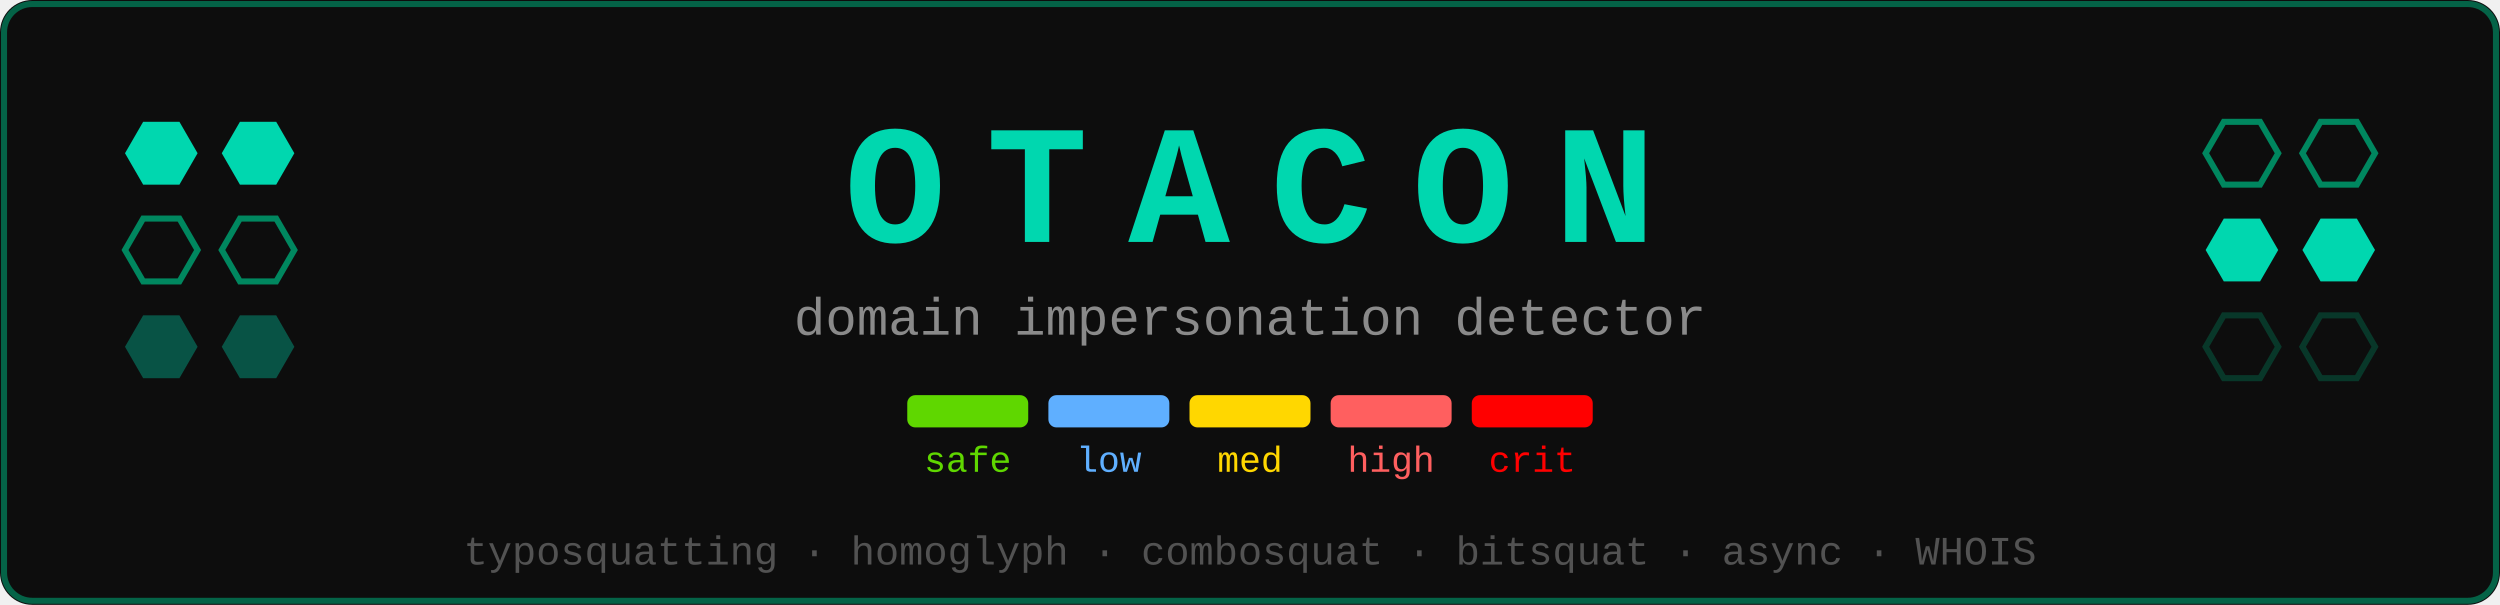
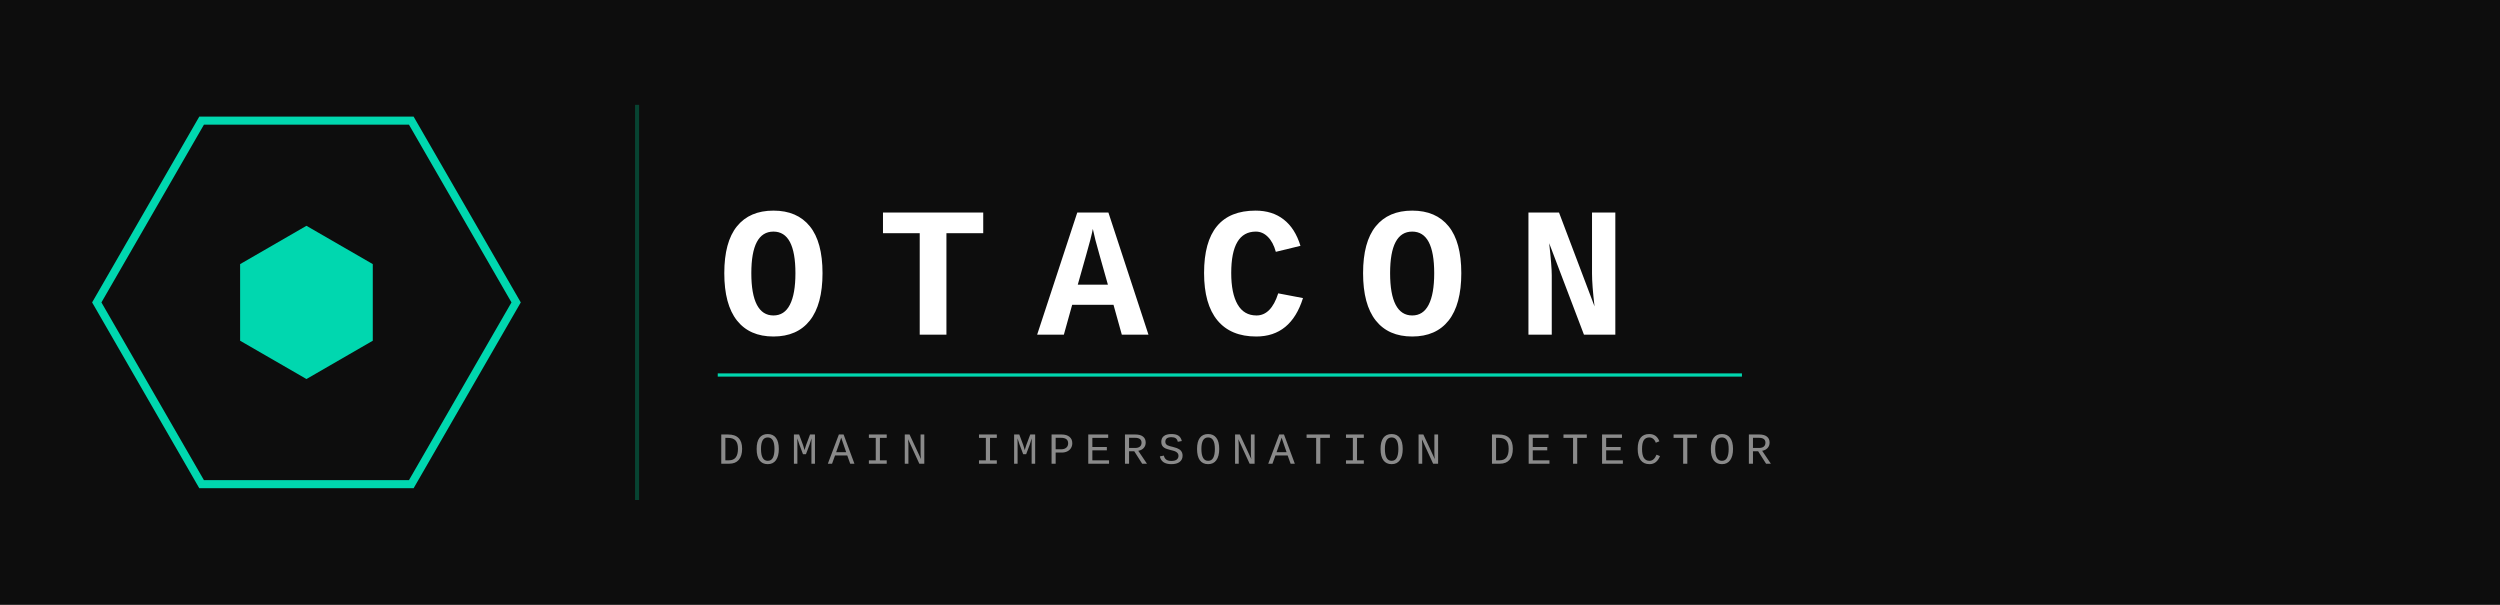
<svg xmlns="http://www.w3.org/2000/svg" width="620" height="150" viewBox="0 0 620 150" role="img" aria-label="Otacon — domain impersonation detector">
-   <rect width="620" height="150" fill="#0d0d0d" rx="8" />
-   <rect x="1" y="1" width="618" height="148" fill="none" stroke="#00875f" stroke-width="1.5" rx="7" opacity="0.7" />
-   <defs>
-     <polygon id="hx" points="9,0 4.5,7.79 -4.5,7.79 -9,0 -4.5,-7.79 4.5,-7.79" />
-   </defs>
-   <use href="#hx" transform="translate(40,38)" fill="#00d7af" />
-   <use href="#hx" transform="translate(64,38)" fill="#00d7af" />
-   <use href="#hx" transform="translate(40,62)" fill="none" stroke="#00875f" stroke-width="1.5" />
-   <use href="#hx" transform="translate(64,62)" fill="none" stroke="#00875f" stroke-width="1.5" />
-   <use href="#hx" transform="translate(40,86)" fill="#00d7af" opacity="0.35" />
-   <use href="#hx" transform="translate(64,86)" fill="#00d7af" opacity="0.35" />
-   <use href="#hx" transform="translate(556,38)" fill="none" stroke="#00875f" stroke-width="1.5" />
-   <use href="#hx" transform="translate(580,38)" fill="none" stroke="#00875f" stroke-width="1.5" />
-   <use href="#hx" transform="translate(556,62)" fill="#00d7af" />
-   <use href="#hx" transform="translate(580,62)" fill="#00d7af" />
-   <use href="#hx" transform="translate(556,86)" fill="none" stroke="#00875f" stroke-width="1.5" opacity="0.35" />
-   <use href="#hx" transform="translate(580,86)" fill="none" stroke="#00875f" stroke-width="1.5" opacity="0.35" />
-   <text x="310" y="60" text-anchor="middle" font-family="'Courier New',Courier,monospace" font-size="42" font-weight="bold" fill="#00d7af" letter-spacing="10">OTACON</text>
-   <text x="310" y="83" text-anchor="middle" font-family="'Courier New',Courier,monospace" font-size="13" fill="#8a8a8a">domain impersonation detector</text>
-   <rect x="225" y="98" width="30" height="8" fill="#5fd700" rx="2" />
-   <rect x="260" y="98" width="30" height="8" fill="#5fafff" rx="2" />
-   <rect x="295" y="98" width="30" height="8" fill="#ffd700" rx="2" />
-   <rect x="330" y="98" width="30" height="8" fill="#ff5f5f" rx="2" />
-   <rect x="365" y="98" width="30" height="8" fill="#ff0000" rx="2" />
-   <text x="240" y="117" text-anchor="middle" font-family="'Courier New',Courier,monospace" font-size="9" fill="#5fd700">safe</text>
-   <text x="275" y="117" text-anchor="middle" font-family="'Courier New',Courier,monospace" font-size="9" fill="#5fafff">low</text>
-   <text x="310" y="117" text-anchor="middle" font-family="'Courier New',Courier,monospace" font-size="9" fill="#ffd700">med</text>
-   <text x="345" y="117" text-anchor="middle" font-family="'Courier New',Courier,monospace" font-size="9" fill="#ff5f5f">high</text>
-   <text x="380" y="117" text-anchor="middle" font-family="'Courier New',Courier,monospace" font-size="9" fill="#ff0000">crit</text>
-   <text x="310" y="140" text-anchor="middle" font-family="'Courier New',Courier,monospace" font-size="10" fill="#8a8a8a" opacity="0.55">typosquatting · homoglyph · combosquat · bitsquat · async · WHOIS</text>
+   <rect width="620" height="150" fill="#0d0d0d" />
+   <polygon points="128,75 102,120.08 50,120.08 24,75 50,29.92 102,29.92" fill="none" stroke="#00d7af" stroke-width="2" />
+   <polygon points="76,56 92.45,65.5 92.45,84.5 76,94 59.55,84.5 59.55,65.5" fill="#00d7af" />
+   <line x1="158" y1="26" x2="158" y2="124" stroke="#00875f" stroke-width="1" opacity="0.45" />
+   <text x="178" y="83" font-family="'Courier New',Courier,monospace" font-size="46" font-weight="bold" fill="#ffffff" letter-spacing="12">OTACON</text>
+   <line x1="178" y1="93" x2="432" y2="93" stroke="#00d7af" stroke-width="0.8" />
+   <text x="178" y="115" font-family="'Courier New',Courier,monospace" font-size="11" fill="#8a8a8a" letter-spacing="2.5">DOMAIN IMPERSONATION DETECTOR</text>
</svg>
